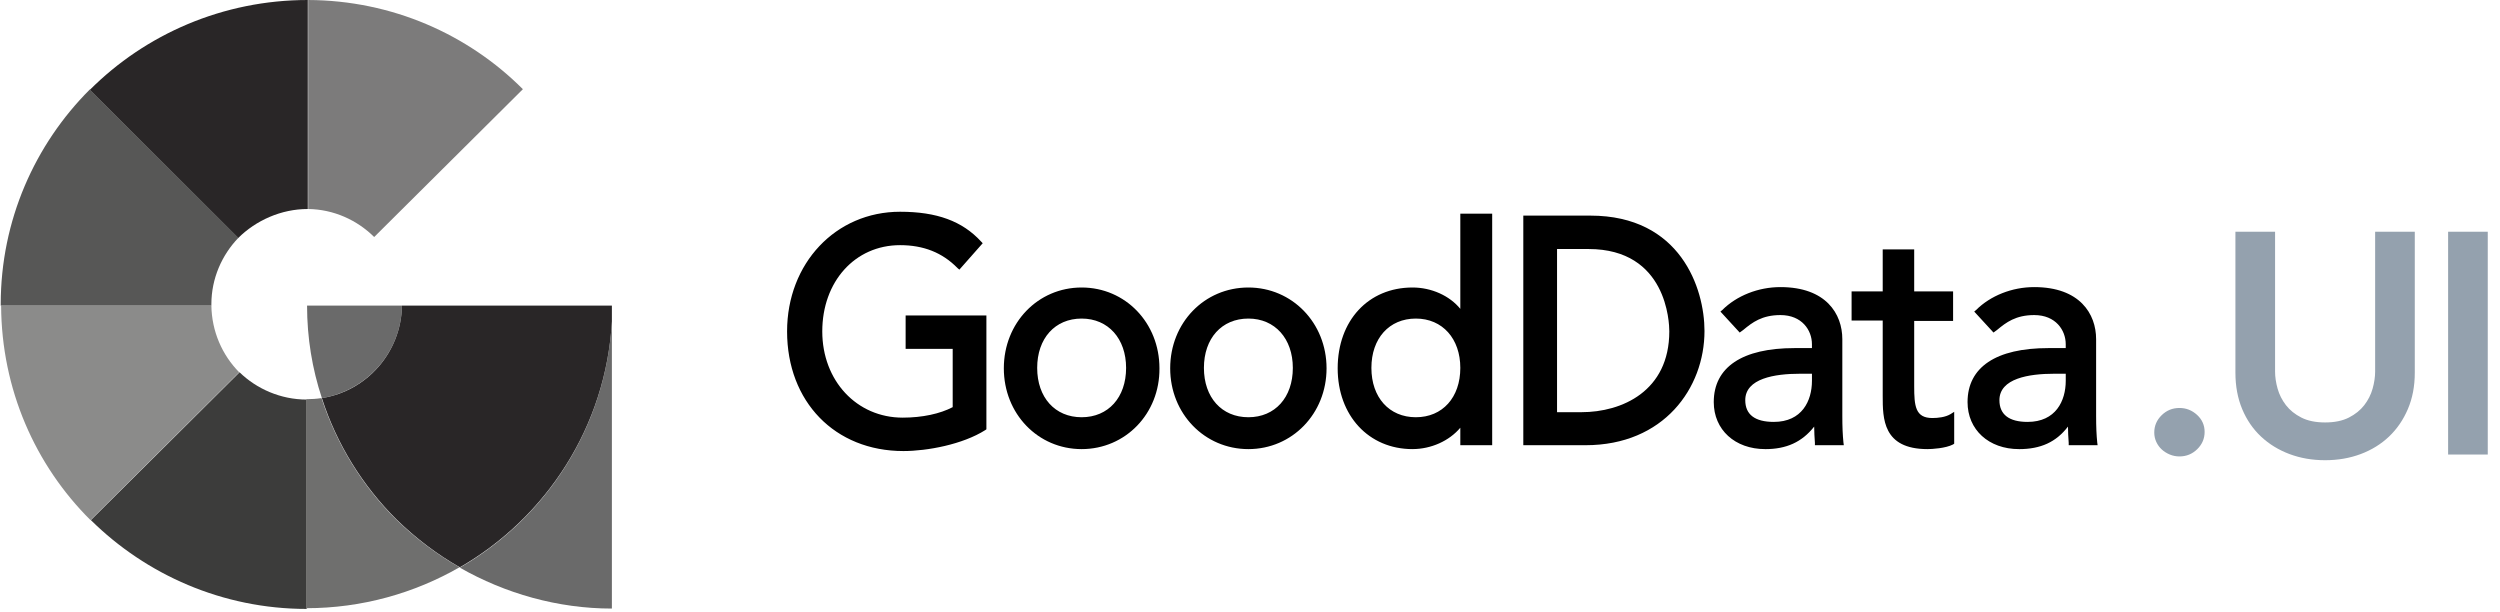
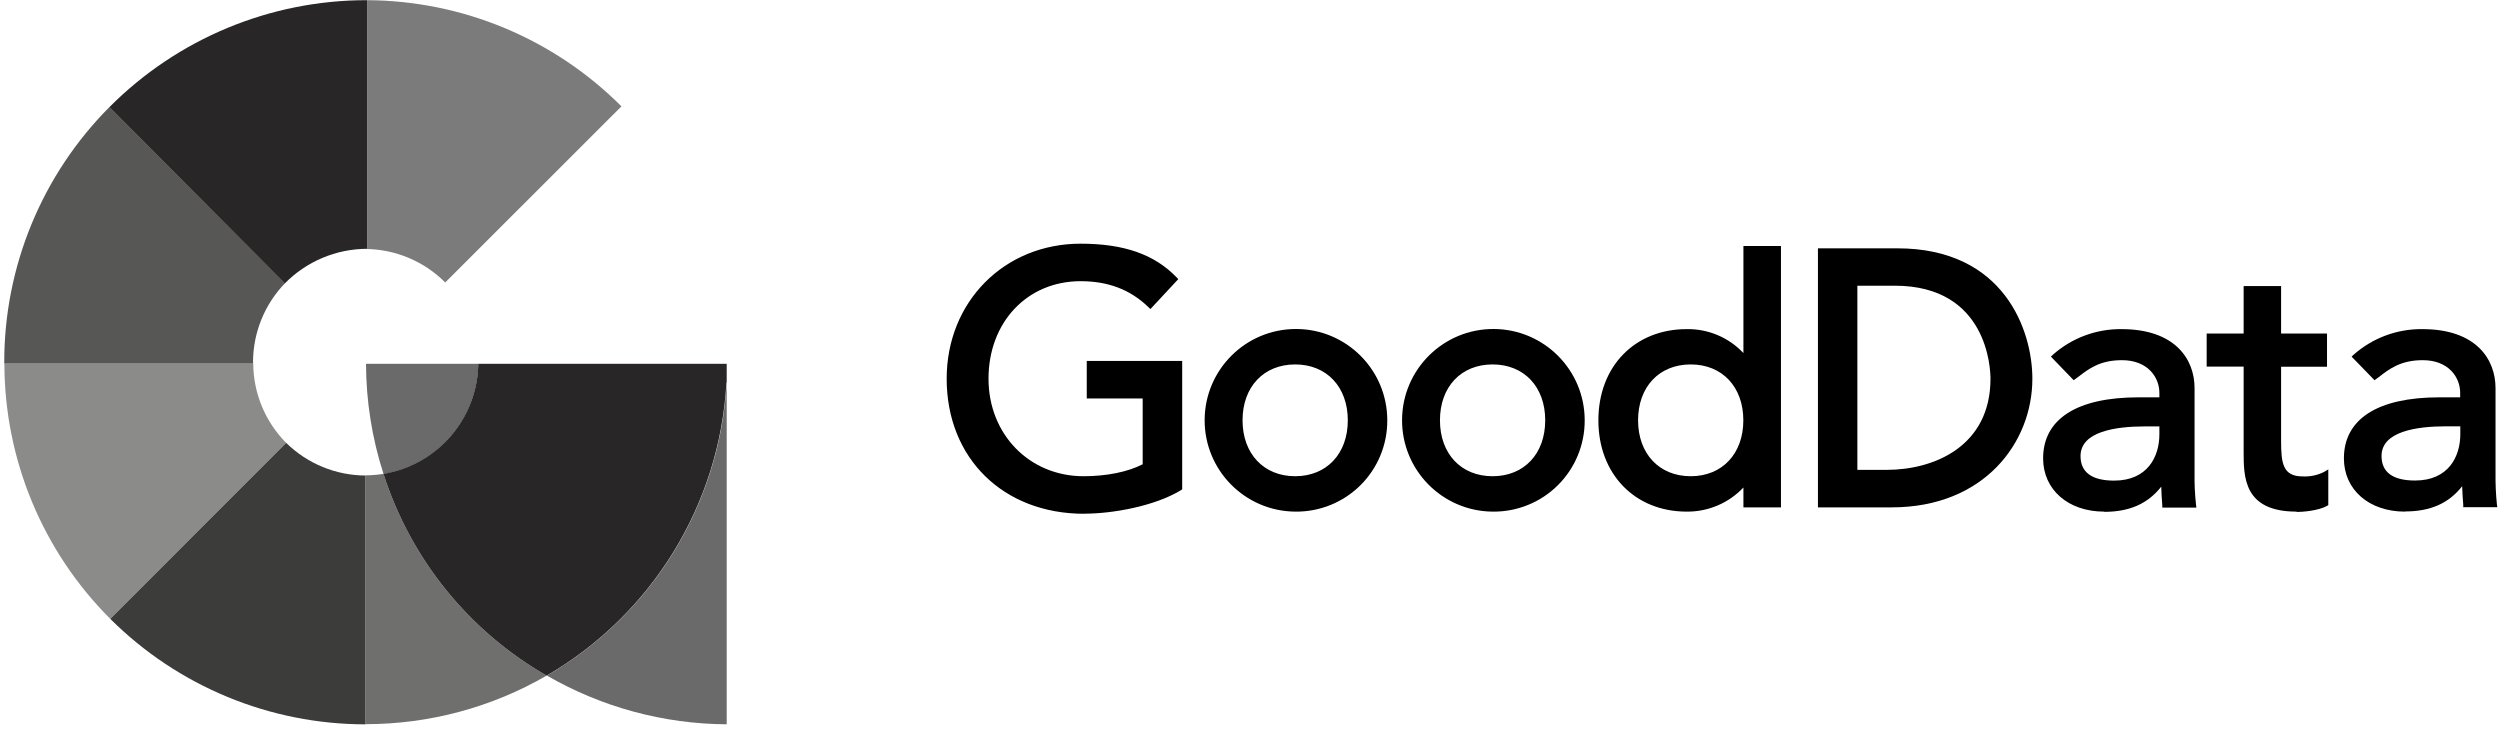
- <svg xmlns="http://www.w3.org/2000/svg" width="143" height="35">
-   <g fill="none" fill-rule="evenodd">
-     <path d="M123.224 24.74c0-.384.141-.714.423-.99.282-.276.621-.414 1.017-.414.384 0 .72.132 1.008.396.288.264.432.588.432.972s-.141.714-.423.99c-.282.276-.621.414-1.017.414-.192 0-.375-.036-.549-.108-.174-.072-.327-.168-.459-.288-.132-.12-.237-.264-.315-.432-.078-.168-.117-.348-.117-.54zm14.902-3.42c0 .768-.132 1.461-.396 2.079-.264.618-.624 1.143-1.08 1.575-.456.432-.996.765-1.62.999-.624.234-1.302.351-2.034.351-.732 0-1.41-.117-2.034-.351-.624-.234-1.167-.567-1.629-.999s-.822-.957-1.08-1.575c-.258-.618-.387-1.311-.387-2.079v-8.064h2.268v7.992c0 .312.048.639.144.981.096.342.255.657.477.945.222.288.516.525.882.711.366.186.819.279 1.359.279s.993-.093 1.359-.279c.366-.186.66-.423.882-.711.222-.288.381-.603.477-.945.096-.342.144-.669.144-.981v-7.992h2.268v8.064zm1.906-8.064h2.268V26h-2.268V13.256z" fill="#94A1AE" />
-     <g fill-rule="nonzero">
-       <path d="M22.994 17.479h-5.43c0 1.855.297 3.627.848 5.292 2.567-.422 4.539-2.614 4.582-5.292M35 18.386c-.339 6.03-3.755 11.238-8.697 14.084 2.588 1.476 5.6 2.34 8.697 2.34V18.386z" fill="#6A6A6A" />
-       <path d="M12.091 17.479H.064C.085 22.265 2.015 26.608 5.176 29.75l8.506-8.455c-.976-.991-1.57-2.34-1.591-3.816" fill="#8B8B8A" />
-       <path d="M17.542 22.855c-1.485 0-2.864-.611-3.839-1.56L5.197 29.75c3.161 3.12 7.53 5.081 12.345 5.081.021 0-.021 0 0 0V22.855c-.021 0 .021 0 0 0" fill="#3C3C3B" />
-       <path d="M17.606 11.955c.021 0 0 0 0 0V0c-.021 0 .021 0 0 0-4.858 0-9.291 1.961-12.473 5.145l8.485 8.476c1.018-1.012 2.461-1.666 3.988-1.666" fill="#292627" />
-       <path d="M12.091 17.395c0-1.455.594-2.804 1.548-3.795L5.133 5.123C1.994 8.265.042 12.608.042 17.395v.084H12.091v-.084" fill="#575756" />
-       <path d="M21.403 13.557l8.506-8.455C26.77 1.961 22.421.021 17.627 0v11.955c1.464.021 2.8.633 3.776 1.602" fill="#7C7B7B" />
-       <path d="M18.391 22.771c-.276.042-.573.063-.87.063v11.955c3.182 0 6.194-.864 8.761-2.34-1.336-.759-2.545-1.687-3.627-2.741-1.93-1.919-3.394-4.28-4.264-6.937" fill="#6F6F6E" />
-       <path d="M35 18.386v-.907H22.994c-.042 2.678-2.015 4.892-4.582 5.292.848 2.636 2.333 5.018 4.264 6.937 1.082 1.054 2.291 1.982 3.627 2.741C31.245 29.602 34.661 24.395 35 18.386" fill="#292627" />
-       <g fill="#000">
-         <path d="M56.275 18.2v6.289c-1.187.756-3.137 1.178-4.599 1.178-4.133 0-6.506-3.089-6.506-6.711 0-3.778 2.628-6.711 6.337-6.711 2.225 0 3.582.622 4.535 1.667l-1.166 1.311c-.996-1-2.141-1.356-3.37-1.356-2.776 0-4.578 2.289-4.578 5.089 0 2.889 2.056 5.089 4.726 5.089 1.144 0 2.247-.222 2.988-.667v-3.556h-2.692V18.2h4.324z" />
-         <path d="M51.676 25.8c-3.921 0-6.655-2.822-6.655-6.844 0-3.889 2.776-6.844 6.464-6.844 2.098 0 3.561.533 4.641 1.711l.085.089-1.335 1.511-.106-.089c-.869-.889-1.95-1.311-3.285-1.311-2.586 0-4.451 2.089-4.451 4.933 0 2.822 1.971 4.933 4.599 4.933 1.123 0 2.141-.222 2.861-.6v-3.333h-2.692v-1.911h4.62v6.511L56.36 24.6c-1.293.822-3.327 1.2-4.684 1.2zm-.17-13.4c-3.603 0-6.21 2.756-6.21 6.556 0 3.867 2.628 6.556 6.379 6.556 1.293 0 3.221-.356 4.472-1.111v-6.067h-4.09v1.333h2.692v3.778l-.064.044c-.742.444-1.865.689-3.052.689-2.776 0-4.853-2.244-4.853-5.222 0-3.022 1.992-5.222 4.726-5.222 1.356 0 2.458.422 3.37 1.289l.996-1.111C54.855 12.889 53.456 12.4 51.506 12.4zm10.364 4.178c2.416 0 4.324 2 4.324 4.489s-1.907 4.489-4.324 4.489c-2.416 0-4.324-2-4.324-4.489s1.907-4.489 4.324-4.489zm0 7.467c1.653 0 2.67-1.244 2.67-2.978 0-1.733-1.038-2.978-2.67-2.978-1.653 0-2.67 1.244-2.67 2.978 0 1.733 1.017 2.978 2.67 2.978z" />
-         <path d="M61.87 25.689c-2.501 0-4.451-2.022-4.451-4.622s1.95-4.622 4.451-4.622c2.501 0 4.451 2.022 4.451 4.622.021 2.6-1.95 4.622-4.451 4.622zm0-8.978c-2.352 0-4.196 1.911-4.196 4.356 0 2.444 1.844 4.356 4.196 4.356 2.352 0 4.196-1.911 4.196-4.356 0-2.444-1.844-4.356-4.196-4.356zm0 7.467c-1.674 0-2.819-1.244-2.819-3.111 0-1.867 1.123-3.111 2.819-3.111 1.674 0 2.819 1.244 2.819 3.111 0 1.867-1.144 3.111-2.819 3.111zm0-5.956c-1.526 0-2.543 1.133-2.543 2.822s1.017 2.822 2.543 2.822c1.526 0 2.543-1.133 2.543-2.822 0-1.667-1.017-2.822-2.543-2.822zm9.537-1.644c2.416 0 4.324 2 4.324 4.489s-1.907 4.489-4.324 4.489c-2.416 0-4.324-2-4.324-4.489s1.907-4.489 4.324-4.489zm0 7.467c1.653 0 2.67-1.244 2.67-2.978 0-1.733-1.038-2.978-2.67-2.978-1.653 0-2.67 1.244-2.67 2.978 0 1.733 1.017 2.978 2.67 2.978z" />
-         <path d="M71.407 25.689c-2.501 0-4.472-2.022-4.472-4.622s1.95-4.622 4.472-4.622c2.501 0 4.472 2.022 4.472 4.622s-1.971 4.622-4.472 4.622zm0-8.978c-2.352 0-4.196 1.911-4.196 4.356 0 2.444 1.844 4.356 4.196 4.356 2.352 0 4.196-1.911 4.196-4.356 0-2.444-1.844-4.356-4.196-4.356zm0 7.467c-1.674 0-2.819-1.244-2.819-3.111 0-1.867 1.123-3.111 2.819-3.111 1.674 0 2.819 1.244 2.819 3.111 0 1.867-1.123 3.111-2.819 3.111zm0-5.956c-1.526 0-2.543 1.133-2.543 2.822s1.017 2.822 2.543 2.822c1.526 0 2.543-1.133 2.543-2.822 0-1.667-1.017-2.822-2.543-2.822zm13.797 7.111h-1.547v-1.222h-.042c-.593.911-1.738 1.444-2.84 1.444-2.522 0-4.133-1.956-4.133-4.489 0-2.556 1.632-4.489 4.133-4.489 1.166 0 2.289.556 2.84 1.444h.042v-5.644h1.547V25.333zm-1.547-4.267c0-1.733-1.038-2.978-2.67-2.978-1.653 0-2.67 1.244-2.67 2.978 0 1.733 1.038 2.978 2.67 2.978 1.653 0 2.67-1.244 2.67-2.978z" />
-         <path d="M80.796 25.689c-2.501 0-4.281-1.911-4.281-4.622 0-2.733 1.759-4.622 4.281-4.622 1.081 0 2.119.467 2.734 1.222V12.222h1.823v13.244h-1.823v-1c-.636.756-1.674 1.222-2.734 1.222zm0-8.978c-2.352 0-4.006 1.778-4.006 4.356 0 2.556 1.653 4.356 4.006 4.356 1.102 0 2.183-.533 2.734-1.378l.042-.067h.191l.021.133v1.089h1.293V12.511h-1.293v5.644h-.212l-.064-.067c-.509-.822-1.59-1.378-2.713-1.378zm.191 7.467c-1.674 0-2.819-1.244-2.819-3.111 0-1.867 1.123-3.111 2.819-3.111 1.674 0 2.819 1.244 2.819 3.111s-1.144 3.111-2.819 3.111zm0-5.956c-1.526 0-2.543 1.133-2.543 2.822 0 1.689 1.017 2.822 2.543 2.822 1.526 0 2.543-1.133 2.543-2.822 0-1.667-1.017-2.822-2.543-2.822zm6.273-5.733h3.709c5.129 0 6.4 4.111 6.4 6.467 0 3.267-2.31 6.378-6.676 6.378h-3.433V12.489zm1.653 11.222h1.547c2.776 0 5.15-1.6 5.15-4.756 0-1.622-.805-4.844-4.747-4.844H88.935v9.6h-.021z" />
-         <path d="M90.694 25.467h-3.561V12.333h3.836c5.15 0 6.528 4.156 6.528 6.6 0 3.267-2.331 6.533-6.803 6.533zm-3.306-.267h3.306c4.493 0 6.528-3.244 6.528-6.244 0-.644-.17-6.333-6.252-6.333h-3.582v12.578zm3.073-1.356h-1.674v-9.889h2.077c4.747 0 4.896 4.489 4.896 5-.021 3.378-2.67 4.889-5.298 4.889zm-1.42-.267h1.42c2.31 0 5.023-1.2 5.023-4.622 0-.489-.127-4.711-4.62-4.711h-1.801v9.333h-.021zm9.537-5.733c.869-.844 2.098-1.267 3.221-1.267 2.395 0 3.412 1.378 3.412 2.844v4.356c0 .6.021 1.089.064 1.556h-1.378c-.042-.422-.042-.867-.042-1.289h-.042c-.678 1.089-1.611 1.511-2.861 1.511-1.505 0-2.819-.889-2.819-2.556 0-2.2 2.013-2.956 4.493-2.956h1.123v-.356c0-.889-.615-1.8-1.95-1.8-1.187 0-1.759.533-2.31.978l-.911-1.022zm4.366 3.378c-1.462 0-3.243.267-3.243 1.644 0 .978.678 1.378 1.759 1.378 1.717 0 2.31-1.333 2.31-2.489V21.222h-.827z" />
-         <path d="M100.973 25.689c-1.738 0-2.946-1.111-2.946-2.689 0-2 1.632-3.089 4.62-3.089h.996v-.222c0-.8-.572-1.667-1.801-1.667-1.06 0-1.611.422-2.119.844l-.212.156-1.102-1.2.106-.089c.827-.822 2.056-1.311 3.327-1.311 2.607 0 3.539 1.533 3.539 2.978v4.378c0 .644.021 1.111.064 1.533l.021.156h-1.653v-.133c-.021-.311-.042-.622-.042-.933-.699.889-1.59 1.289-2.798 1.289zm1.653-5.511c-1.992 0-4.345.489-4.345 2.822 0 1.667 1.356 2.422 2.692 2.422 1.272 0 2.119-.444 2.734-1.444l.042-.067h.212l.042.133c0 .378.021.778.042 1.156h1.102c-.042-.378-.042-.822-.042-1.4v-4.356c0-1.311-.848-2.711-3.264-2.711-1.144 0-2.268.422-3.031 1.133l.742.822.021-.022c.53-.422 1.144-.911 2.289-.911 1.42 0 2.077 1 2.077 1.933v.489h-1.314zm-1.187 4.222c-1.208 0-1.886-.533-1.886-1.533 0-.822.593-1.778 3.391-1.778h.954v.689c0 1.2-.636 2.622-2.458 2.622zm1.505-3.022c-1.42 0-3.115.267-3.115 1.511 0 .822.551 1.244 1.632 1.244 1.611 0 2.183-1.2 2.183-2.356v-.4h-.699zm8.647-3.178h-2.225v3.867c0 .956 0 1.956 1.166 1.956.36 0 .784-.044 1.102-.244v1.467c-.36.222-1.081.289-1.399.289-2.395 0-2.416-1.533-2.416-2.889v-4.444h-1.78v-1.4h1.78v-2.4h1.547v2.4h2.225v1.4z" />
-         <path d="M110.255 25.689c-2.564 0-2.564-1.756-2.564-3.044v-4.311h-1.78v-1.667h1.78v-2.4h1.801v2.4h2.225v1.689h-2.225v3.733c0 1.133.064 1.822 1.038 1.822.318 0 .742-.044 1.038-.222l.212-.133v1.822l-.064.044c-.424.222-1.208.267-1.462.267zm-4.069-7.622h1.78v4.6c0 1.289 0 2.756 2.289 2.756.339 0 .933-.067 1.25-.244V24.022c-.318.133-.699.178-.975.178-1.293 0-1.293-1.178-1.293-2.111v-4.022h2.225v-1.133h-2.225v-2.4h-1.272v2.4h-1.78v1.133zm6.93-.222c.848-.844 2.098-1.267 3.221-1.267 2.395 0 3.391 1.378 3.391 2.844v4.356c0 .6.021 1.089.064 1.556h-1.378c-.042-.422-.042-.867-.042-1.289h-.042c-.678 1.089-1.611 1.511-2.84 1.511-1.505 0-2.819-.889-2.819-2.556 0-2.2 2.013-2.956 4.493-2.956h1.123v-.356c0-.889-.615-1.8-1.929-1.8-1.187 0-1.759.533-2.331.978l-.911-1.022zm4.366 3.378c-1.462 0-3.243.267-3.243 1.644 0 .978.678 1.378 1.759 1.378 1.717 0 2.31-1.333 2.31-2.489V21.222h-.827z" />
-         <path d="M115.49 25.689c-1.738 0-2.946-1.111-2.946-2.689 0-2 1.632-3.089 4.62-3.089h.996v-.222c0-.8-.572-1.667-1.801-1.667-1.06 0-1.611.422-2.119.844l-.212.156-1.102-1.2.106-.089c.827-.822 2.056-1.311 3.327-1.311 2.607 0 3.539 1.533 3.539 2.978v4.378c0 .644.021 1.111.064 1.533l.021.156h-1.653v-.133c-.021-.311-.042-.622-.042-.933-.678.889-1.568 1.289-2.798 1.289zm1.674-5.511c-1.992 0-4.345.489-4.345 2.822 0 1.667 1.356 2.422 2.692 2.422 1.272 0 2.119-.444 2.734-1.444l.042-.067h.212l.042.133c0 .378.021.778.042 1.156h1.102c-.042-.378-.064-.822-.064-1.4v-4.356c0-1.311-.848-2.711-3.264-2.711-1.144 0-2.268.422-3.052 1.133l.742.822.021-.022c.53-.422 1.144-.911 2.289-.911 1.42 0 2.077 1 2.077 1.933v.489h-1.272zm-1.187 4.222c-1.208 0-1.886-.533-1.886-1.533 0-.822.593-1.778 3.37-1.778h.954v.689c.021 1.2-.636 2.622-2.437 2.622zm1.505-3.022c-1.42 0-3.115.267-3.115 1.511 0 .822.551 1.244 1.611 1.244 1.611 0 2.183-1.2 2.183-2.356v-.4h-.678z" />
+ <svg xmlns="http://www.w3.org/2000/svg" width="570px" height="166px" viewBox="0 0 570 166" version="1.1">
+   <g id="Page-1" stroke="none" stroke-width="1" fill="none" fill-rule="evenodd">
+     <g id="GoodDataSupport" fill-rule="nonzero">
+       <g id="Group-Copy" transform="translate(215, 55)" fill="#000000">
+         <path d="M80.3,20.65 C91.418,20.788 100.333,29.889 100.239,41.008 C100.146,52.127 91.08,61.077 79.961,61.029 C68.842,60.979 59.855,51.949 59.86,40.83 C59.865,35.434 62.028,30.265 65.868,26.474 C69.708,22.683 74.905,20.586 80.3,20.65 L80.3,20.65 Z M80.3,54.21 C88.09,54.21 92.94,48.63 92.94,40.83 C92.94,33.03 88.09,27.47 80.3,27.47 C72.51,27.47 67.69,33.04 67.69,40.83 C67.69,48.62 72.52,54.21 80.3,54.21 Z" id="Shape" />
+         <path d="M53.92,27.95 L53.92,56.25 C48.33,59.64 39.16,61.52 32.2,61.52 C12.74,61.52 1.47,47.66 1.47,31.35 C1.47,14.35 13.88,1.19 31.38,1.19 C41.92,1.19 48.33,4.04 52.78,8.66 L47.28,14.57 C42.57,10.03 37.14,8.5 31.38,8.5 C18.25,8.5 9.74,18.79 9.74,31.35 C9.74,44.35 19.39,54.21 32.03,54.21 C37.46,54.21 42.66,53.21 46.14,51.21 L46.14,35.21 L33.41,35.21 L33.41,27.92 L53.92,27.95 Z" id="Path" />
+         <path d="M32.2,62.14 C13.73,62.14 0.84,49.47 0.84,31.35 C0.84,13.81 13.97,0.56 31.38,0.56 C41.27,0.56 48.21,3 53.25,8.22 L53.65,8.64 L47.3,15.46 L46.84,15.03 C42.72,11.03 37.66,9.11 31.38,9.11 C19.2,9.11 10.38,18.47 10.38,31.35 C10.38,44.02 19.7,53.58 32.05,53.58 C37.34,53.58 42.2,52.58 45.53,50.85 L45.53,35.85 L32.78,35.85 L32.78,27.29 L54.54,27.29 L54.54,56.58 L54.26,56.76 C48.21,60.44 38.58,62.12 32.2,62.12 L32.2,62.14 Z M31.38,1.82 C14.38,1.82 2.09,14.24 2.09,31.35 C2.09,48.74 14.47,60.88 32.2,60.88 C38.3,60.88 47.44,59.31 53.3,55.88 L53.3,28.58 L34.03,28.58 L34.03,34.58 L46.76,34.58 L46.76,51.58 L46.45,51.75 C42.94,53.75 37.69,54.84 32.03,54.84 C18.97,54.84 9.11,44.75 9.11,31.35 C9.11,17.74 18.48,7.87 31.38,7.87 C37.77,7.87 42.97,9.77 47.25,13.69 L51.91,8.69 C47.17,4.02 40.62,1.85 31.38,1.85 L31.38,1.82 Z" id="Shape" />
+         <path d="M80.3,61.65 C68.825,61.551 59.594,52.186 59.66,40.711 C59.726,29.236 69.064,19.978 80.539,20.011 C92.014,20.044 101.3,29.355 101.301,40.83 C101.33,46.392 99.121,51.733 95.171,55.649 C91.221,59.565 85.862,61.728 80.3,61.65 Z M80.3,21.27 C69.521,21.397 60.875,30.216 60.961,40.995 C61.047,51.774 69.833,60.454 80.612,60.409 C91.392,60.363 100.105,51.609 100.1,40.83 C100.122,35.594 98.035,30.569 94.31,26.889 C90.585,23.209 85.536,21.184 80.3,21.27 L80.3,21.27 Z M80.3,54.84 C72.37,54.84 67.02,49.21 67.02,40.84 C67.02,32.47 72.37,26.84 80.3,26.84 C88.23,26.84 93.58,32.48 93.58,40.84 C93.58,49.2 88.23,54.84 80.3,54.84 Z M80.3,28.09 C73.12,28.09 68.3,33.21 68.3,40.83 C68.3,48.45 73.14,53.58 80.3,53.58 C87.46,53.58 92.3,48.46 92.3,40.83 C92.3,33.2 87.46,28.09 80.3,28.09 Z" id="Shape" />
+         <path d="M125.31,20.65 C136.431,20.777 145.355,29.873 145.269,40.995 C145.183,52.116 136.119,61.074 124.998,61.029 C113.876,60.983 104.885,51.952 104.89,40.83 C104.892,35.437 107.052,30.269 110.888,26.478 C114.724,22.687 119.917,20.589 125.31,20.65 L125.31,20.65 Z M125.31,54.21 C133.1,54.21 137.95,48.63 137.95,40.83 C137.95,33.03 133.1,27.47 125.31,27.47 C117.52,27.47 112.69,33.04 112.69,40.83 C112.69,48.62 117.52,54.21 125.31,54.21 Z" id="Shape" />
+         <path d="M125.31,61.65 C113.835,61.551 104.604,52.186 104.67,40.711 C104.736,29.236 114.074,19.978 125.549,20.011 C137.024,20.044 146.31,29.355 146.31,40.83 C146.337,46.391 144.128,51.73 140.178,55.646 C136.229,59.562 130.871,61.725 125.31,61.65 Z M125.31,21.27 C114.533,21.402 105.891,30.224 105.981,41.001 C106.07,51.779 114.858,60.456 125.636,60.409 C136.414,60.361 145.125,51.608 145.12,40.83 C145.142,35.592 143.054,30.566 139.327,26.886 C135.6,23.205 130.547,21.181 125.31,21.27 L125.31,21.27 Z M125.31,54.84 C117.31,54.84 112.03,49.21 112.03,40.84 C112.03,32.47 117.36,26.84 125.31,26.84 C133.26,26.84 138.58,32.48 138.58,40.84 C138.58,49.2 133.25,54.84 125.31,54.84 Z M125.31,28.09 C118.11,28.09 113.31,33.21 113.31,40.83 C113.31,48.45 118.12,53.58 125.31,53.58 C132.5,53.58 137.31,48.46 137.31,40.83 C137.31,33.2 132.49,28.09 125.31,28.09 Z" id="Shape" />
+         <path d="M190.44,60.04 L183.12,60.04 L183.12,54.54 L182.96,54.54 C180.14,58.66 174.78,61.01 169.58,61.01 C157.68,61.01 150.07,52.18 150.07,40.82 C150.07,29.31 157.76,20.64 169.58,20.64 C175.11,20.64 180.36,23.15 182.96,27.14 L183.12,27.14 L183.12,1.71 L190.44,1.71 L190.44,60.04 Z M183.12,40.82 C183.12,33.05 178.27,27.46 170.48,27.46 C162.69,27.46 157.84,33.05 157.84,40.82 C157.84,48.59 162.7,54.2 170.48,54.2 C178.26,54.2 183.12,48.63 183.12,40.83 L183.12,40.82 Z" id="Shape" />
+         <path d="M169.58,61.65 C157.73,61.65 149.43,53.08 149.43,40.83 C149.43,28.58 157.69,20.04 169.58,20.04 C174.463,19.959 179.154,21.942 182.5,25.5 L182.5,1.09 L191.06,1.09 L191.06,60.68 L182.5,60.68 L182.5,56.15 C179.147,59.702 174.465,61.696 169.58,61.65 L169.58,61.65 Z M169.58,21.27 C158.46,21.27 150.67,29.27 150.67,40.83 C150.67,52.39 158.46,60.4 169.58,60.4 C174.81,60.4 179.86,57.97 182.45,54.19 L182.65,53.92 L183.6,53.92 L183.75,54.55 L183.75,59.43 L189.8,59.43 L189.8,2.33 L183.75,2.33 L183.75,27.77 L182.75,27.77 L182.41,27.47 C179.95,23.71 174.9,21.27 169.54,21.27 L169.58,21.27 Z M170.48,54.84 C162.55,54.84 157.22,49.21 157.22,40.84 C157.22,32.47 162.55,26.84 170.48,26.84 C178.41,26.84 183.75,32.48 183.75,40.84 C183.75,49.2 178.43,54.84 170.48,54.84 Z M170.48,28.09 C163.29,28.09 158.48,33.21 158.48,40.83 C158.48,48.45 163.31,53.58 170.48,53.58 C177.65,53.58 182.48,48.46 182.48,40.83 C182.48,33.2 177.66,28.09 170.48,28.09 Z" id="Shape" />
+         <path d="M200.11,2.24 L217.61,2.24 C241.84,2.24 247.76,20.73 247.76,31.35 C247.76,46.03 236.82,60.05 216.3,60.05 L200.11,60.05 L200.11,2.24 Z M207.9,52.76 L215.18,52.76 C228.31,52.76 239.49,45.54 239.49,31.35 C239.49,24.05 235.69,9.52 217.05,9.52 L207.9,9.52 L207.9,52.76 Z" id="Shape" />
+         <path d="M216.3,60.68 L199.49,60.68 L199.49,1.62 L217.61,1.62 C241.92,1.62 248.38,20.31 248.38,31.35 C248.38,45.92 237.38,60.68 216.3,60.68 L216.3,60.68 Z M200.69,59.43 L216.26,59.43 C237.45,59.43 247.1,44.86 247.1,31.35 C247.1,28.43 246.28,2.86 217.57,2.86 L200.69,2.86 L200.69,59.43 Z M215.14,53.38 L207.23,53.38 L207.23,8.9 L217.01,8.9 C239.44,8.9 240.07,29.06 240.07,31.35 C240.07,46.57 227.56,53.35 215.14,53.35 L215.14,53.38 Z M208.48,52.13 L215.14,52.13 C226.06,52.13 238.83,46.7 238.83,31.35 C238.83,29.18 238.22,10.14 217.01,10.14 L208.48,10.14 L208.48,52.14 L208.48,52.13 Z" id="Shape" />
+         <path d="M253.47,26.34 C257.666,22.628 263.088,20.601 268.69,20.65 C280.03,20.65 284.74,26.81 284.74,33.45 L284.74,53.04 C284.715,55.377 284.822,57.715 285.06,60.04 L278.58,60.04 C278.42,58.1 278.34,56.16 278.34,54.2 L278.17,54.2 C274.93,59.14 270.54,61.01 264.72,61.01 C257.59,61.01 251.42,56.96 251.42,49.5 C251.42,39.62 260.9,36.21 272.58,36.21 L277.93,36.21 L277.93,34.58 C277.93,30.58 275.01,26.47 268.77,26.47 C263.18,26.47 260.49,28.84 257.83,30.86 L253.47,26.34 Z M274.08,41.56 C267.17,41.56 258.74,42.78 258.74,48.96 C258.74,53.32 261.99,55.18 267.02,55.18 C275.12,55.18 277.96,49.18 277.96,44 L277.96,41.56 L274.08,41.56 Z" id="Shape" />
+         <path d="M264.75,61.65 C256.55,61.65 250.83,56.65 250.83,49.51 C250.83,40.51 258.56,35.59 272.61,35.59 L277.34,35.59 L277.34,34.59 C277.34,30.99 274.66,27.12 268.8,27.12 C263.8,27.12 261.24,29.07 258.8,30.96 L257.8,31.69 L252.61,26.31 L253.07,25.87 C257.374,22.058 262.941,19.981 268.69,20.04 C280.99,20.04 285.36,26.97 285.36,33.47 L285.36,53.04 C285.324,55.378 285.434,57.716 285.69,60.04 L285.77,60.73 L278,60.73 L278,60.16 C277.88,58.77 277.8,57.36 277.77,55.95 C274.69,59.87 270.49,61.7 264.77,61.7 L264.75,61.65 Z M272.61,36.84 C263.23,36.84 252.08,39.03 252.08,49.51 C252.08,57.04 258.45,60.4 264.75,60.4 C270.75,60.4 274.75,58.4 277.68,53.87 L277.87,53.58 L278.87,53.58 L279.03,54.21 C279.03,55.95 279.09,57.7 279.23,59.43 L284.44,59.43 C284.248,57.319 284.165,55.2 284.19,53.08 L284.19,33.45 C284.19,27.56 280.14,21.27 268.76,21.27 C263.529,21.22 258.449,23.023 254.42,26.36 L257.95,30.03 L258.05,29.96 C260.55,28.04 263.41,25.86 268.84,25.86 C275.57,25.86 278.63,30.38 278.63,34.59 L278.63,36.84 L272.61,36.84 Z M267.02,55.84 C261.29,55.84 258.12,53.4 258.12,48.98 C258.12,45.32 260.89,40.98 274.12,40.98 L278.63,40.98 L278.63,44.04 C278.63,49.49 275.63,55.86 267.06,55.86 L267.02,55.84 Z M274.08,42.22 C267.36,42.22 259.36,43.38 259.36,48.98 C259.36,52.68 261.95,54.58 267.02,54.58 C274.62,54.58 277.34,49.14 277.34,44.02 L277.34,42.22 L274.08,42.22 Z" id="Shape" />
+         <path d="M314.93,27.95 L304.47,27.95 L304.47,45.38 C304.47,49.67 304.47,54.21 309.98,54.21 C311.775,54.286 313.559,53.897 315.16,53.08 L315.16,59.73 C313.47,60.73 310.06,61.02 308.61,61.02 C297.34,61.02 297.19,54.12 297.19,47.97 L297.19,27.97 L288.75,27.97 L288.75,21.64 L297.19,21.64 L297.19,10.83 L304.47,10.83 L304.47,21.62 L314.93,21.62 L314.93,27.95 Z" id="Path" />
+         <path d="M308.61,61.65 C296.55,61.65 296.55,53.75 296.55,47.97 L296.55,28.58 L288.12,28.58 L288.12,21.04 L296.55,21.04 L296.55,10.23 L305.09,10.23 L305.09,21.04 L315.56,21.04 L315.56,28.62 L305.09,28.62 L305.09,45.42 C305.09,50.53 305.43,53.62 309.98,53.62 C311.662,53.712 313.34,53.367 314.85,52.62 L315.85,52.02 L315.85,60.17 L315.54,60.35 C313.54,61.48 309.81,61.73 308.66,61.73 L308.61,61.65 Z M289.37,27.31 L297.81,27.31 L297.81,47.97 C297.81,53.8 297.81,60.4 308.61,60.4 C310.635,60.407 312.645,60.044 314.54,59.33 L314.54,54.09 C313.078,54.616 311.533,54.87 309.98,54.84 C303.83,54.84 303.83,49.59 303.83,45.38 L303.83,27.31 L314.31,27.31 L314.31,22.25 L303.83,22.25 L303.83,11.47 L297.83,11.47 L297.83,22.25 L289.39,22.25 L289.39,27.31 L289.37,27.31 Z" id="Shape" />
+         <path d="M322.07,26.34 C326.269,22.62 331.7,20.592 337.31,20.65 C348.65,20.65 353.31,26.81 353.31,33.45 L353.31,53.04 C353.283,55.378 353.393,57.715 353.64,60.04 L347.15,60.04 C346.99,58.1 346.91,56.16 346.91,54.2 L346.73,54.2 C343.5,59.14 339.12,61.01 333.29,61.01 C326.15,61.01 319.98,56.96 319.98,49.5 C319.98,39.62 329.47,36.21 341.14,36.21 L346.49,36.21 L346.49,34.58 C346.49,30.58 343.58,26.47 337.34,26.47 C331.75,26.47 329.07,28.84 326.34,30.86 L322.07,26.34 Z M342.69,41.56 C335.8,41.56 327.36,42.78 327.36,48.96 C327.36,53.32 330.61,55.18 335.63,55.18 C343.73,55.18 346.57,49.18 346.57,44 L346.57,41.56 L342.69,41.56 Z" id="Shape" />
+         <path d="M333.34,61.65 C325.13,61.65 319.41,56.65 319.41,49.51 C319.41,40.51 327.15,35.59 341.19,35.59 L345.92,35.59 L345.92,34.59 C345.92,30.99 343.25,27.12 337.39,27.12 C332.39,27.12 329.82,29.07 327.39,30.96 L326.39,31.69 L321.17,26.31 L321.63,25.87 C325.953,22.05 331.541,19.972 337.31,20.04 C349.61,20.04 353.98,26.97 353.98,33.47 L353.98,53.04 C353.953,55.347 354.056,57.654 354.29,59.95 L354.39,60.64 L346.62,60.64 L346.62,60.07 C346.5,58.68 346.42,57.27 346.37,55.86 C343.3,59.78 339.1,61.61 333.37,61.61 L333.34,61.65 Z M341.19,36.84 C331.83,36.84 320.67,39.03 320.67,49.51 C320.67,57.04 327.02,60.4 333.34,60.4 C339.34,60.4 343.34,58.4 346.26,53.87 L346.46,53.58 L347.46,53.58 L347.62,54.21 C347.62,55.95 347.69,57.7 347.81,59.43 L353.02,59.43 C352.85,57.7 352.76,55.69 352.76,53.08 L352.76,33.45 C352.76,27.56 348.76,21.27 337.35,21.27 C332.116,21.222 327.034,23.025 323,26.36 L326.54,30.03 L326.63,29.96 C329.14,28.04 331.98,25.86 337.43,25.86 C344.16,25.86 347.21,30.38 347.21,34.59 L347.21,36.84 L341.19,36.84 Z M335.6,55.84 C329.86,55.84 326.71,53.4 326.71,48.98 C326.71,45.32 329.47,40.98 342.71,40.98 L347.22,40.98 L347.22,44.04 C347.22,49.49 344.22,55.86 335.65,55.86 L335.6,55.84 Z M342.69,42.2 C335.98,42.2 327.99,43.36 327.99,48.96 C327.99,52.66 330.55,54.56 335.63,54.56 C343.24,54.56 345.95,49.12 345.95,44 L345.95,42.2 L342.69,42.2 Z" id="Shape" />
+       </g>
+       <g id="Group-2-Copy-2">
+         <polyline id="Path" fill="#4E4D4D" points="101.56 131.5 101.56 131.84 101.56 131.84 101.56 131.5" />
+         <path d="M109.05,82.94 L83.45,82.94 C83.475,91.476 84.825,99.957 87.45,108.08 C99.792,106.038 108.899,95.449 109.07,82.94" id="Path" fill="#6A6A6A" />
+         <path d="M165.69,87.2 C164.149,114.96 148.739,140.079 124.69,154.03 C137.159,161.232 151.29,165.061 165.69,165.14 L165.69,87.2 Z" id="Path" fill="#6A6A6A" />
+         <path d="M57.74,82.94 L1,82.94 C1.029,104.758 9.711,125.674 25.14,141.1 L65.24,100.97 C60.489,96.177 57.797,89.718 57.74,82.97" id="Path" fill="#8B8B8A" />
+         <path d="M83.37,108.42 C76.586,108.397 70.08,105.723 65.24,100.97 L25.14,141.1 C40.603,156.506 61.542,165.154 83.37,165.15 L83.37,165.15 L83.37,108.42 L83.37,108.42" id="Path" fill="#3C3C3B" />
+         <path d="M83.69,56.73 L83.69,56.73 L83.69,0.04 L83.69,0.04 C61.629,0.014 40.471,8.802 24.92,24.45 L64.92,64.64 C69.865,59.597 76.627,56.747 83.69,56.73" id="Path" fill="#292627" />
+         <path d="M57.69,82.58 C57.701,75.865 60.31,69.415 64.97,64.58 L24.97,24.39 C9.585,39.838 0.954,60.757 0.97,82.56 L0.97,82.92 L57.71,82.92 C57.71,82.8 57.71,82.68 57.71,82.56" id="Path" fill="#575756" />
+         <path d="M101.55,64.36 L141.69,24.25 C126.307,8.845 105.46,0.143 83.69,0.04 L83.69,56.77 C90.391,56.921 96.776,59.655 101.51,64.4" id="Path" fill="#7C7B7B" />
+         <path d="M87.43,108.04 C86.087,108.255 84.73,108.368 83.37,108.38 L83.37,165.11 C97.857,165.111 112.089,161.293 124.63,154.04 C106.922,143.888 93.653,127.48 87.43,108.04" id="Path" fill="#6F6F6E" />
+         <path d="M165.69,87.2 L165.69,82.94 L109.05,82.94 C108.86,95.433 99.757,106.001 87.43,108.04 C93.653,127.48 106.922,143.888 124.63,154.04 C148.679,140.089 164.089,114.97 165.63,87.21" id="Path" fill="#292627" />
      </g>
    </g>
  </g>
</svg>
